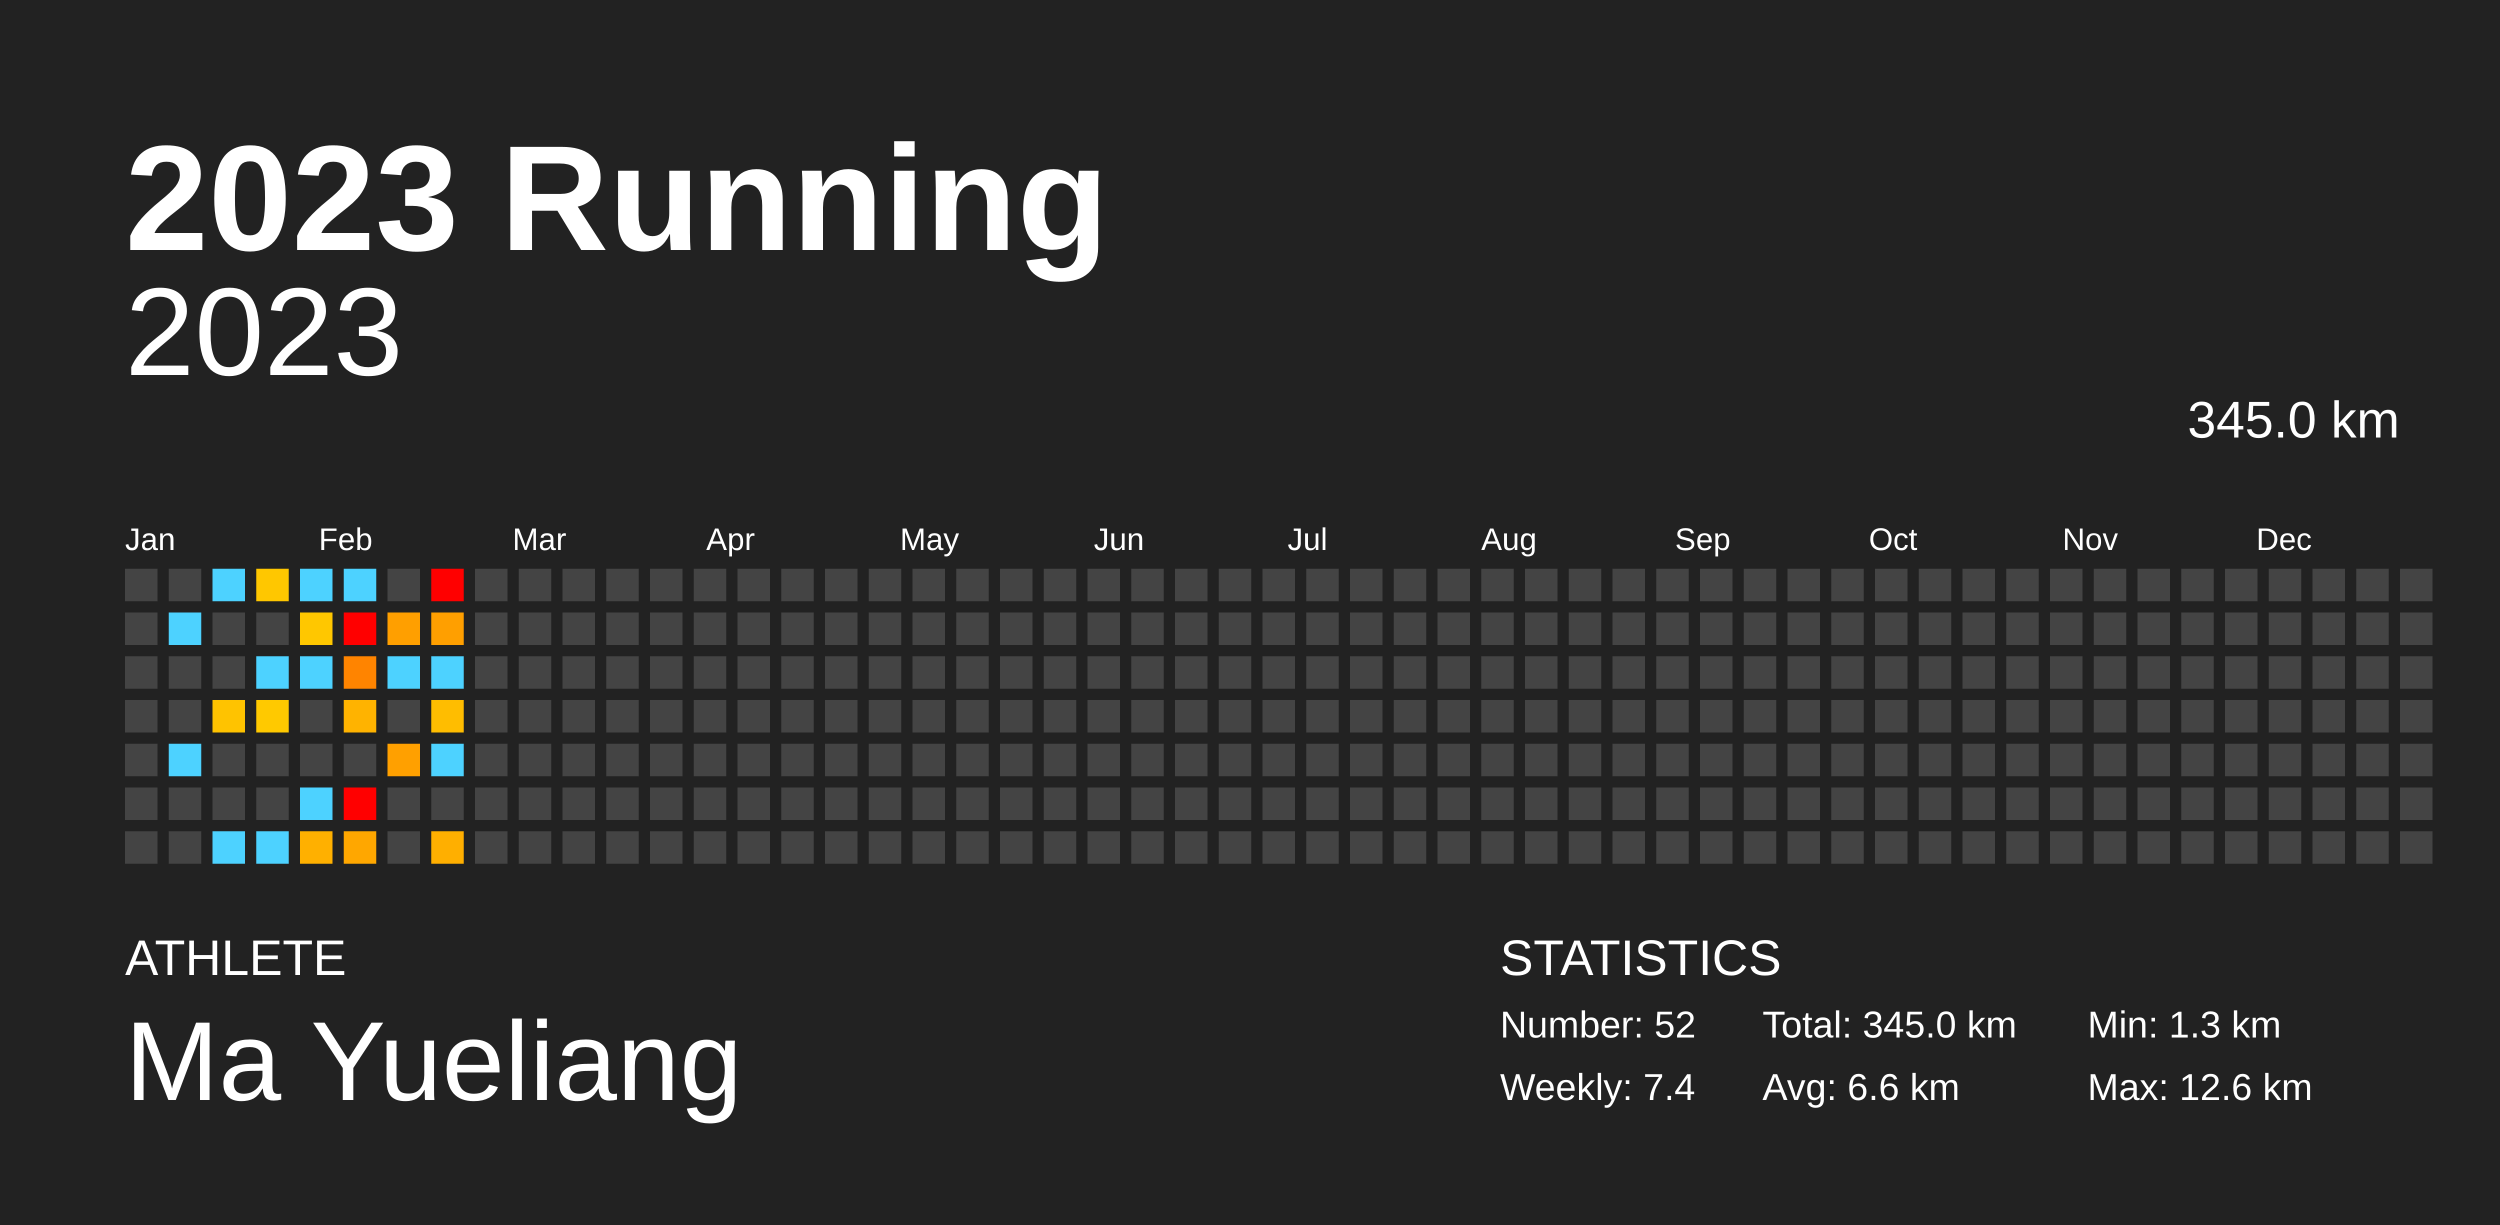
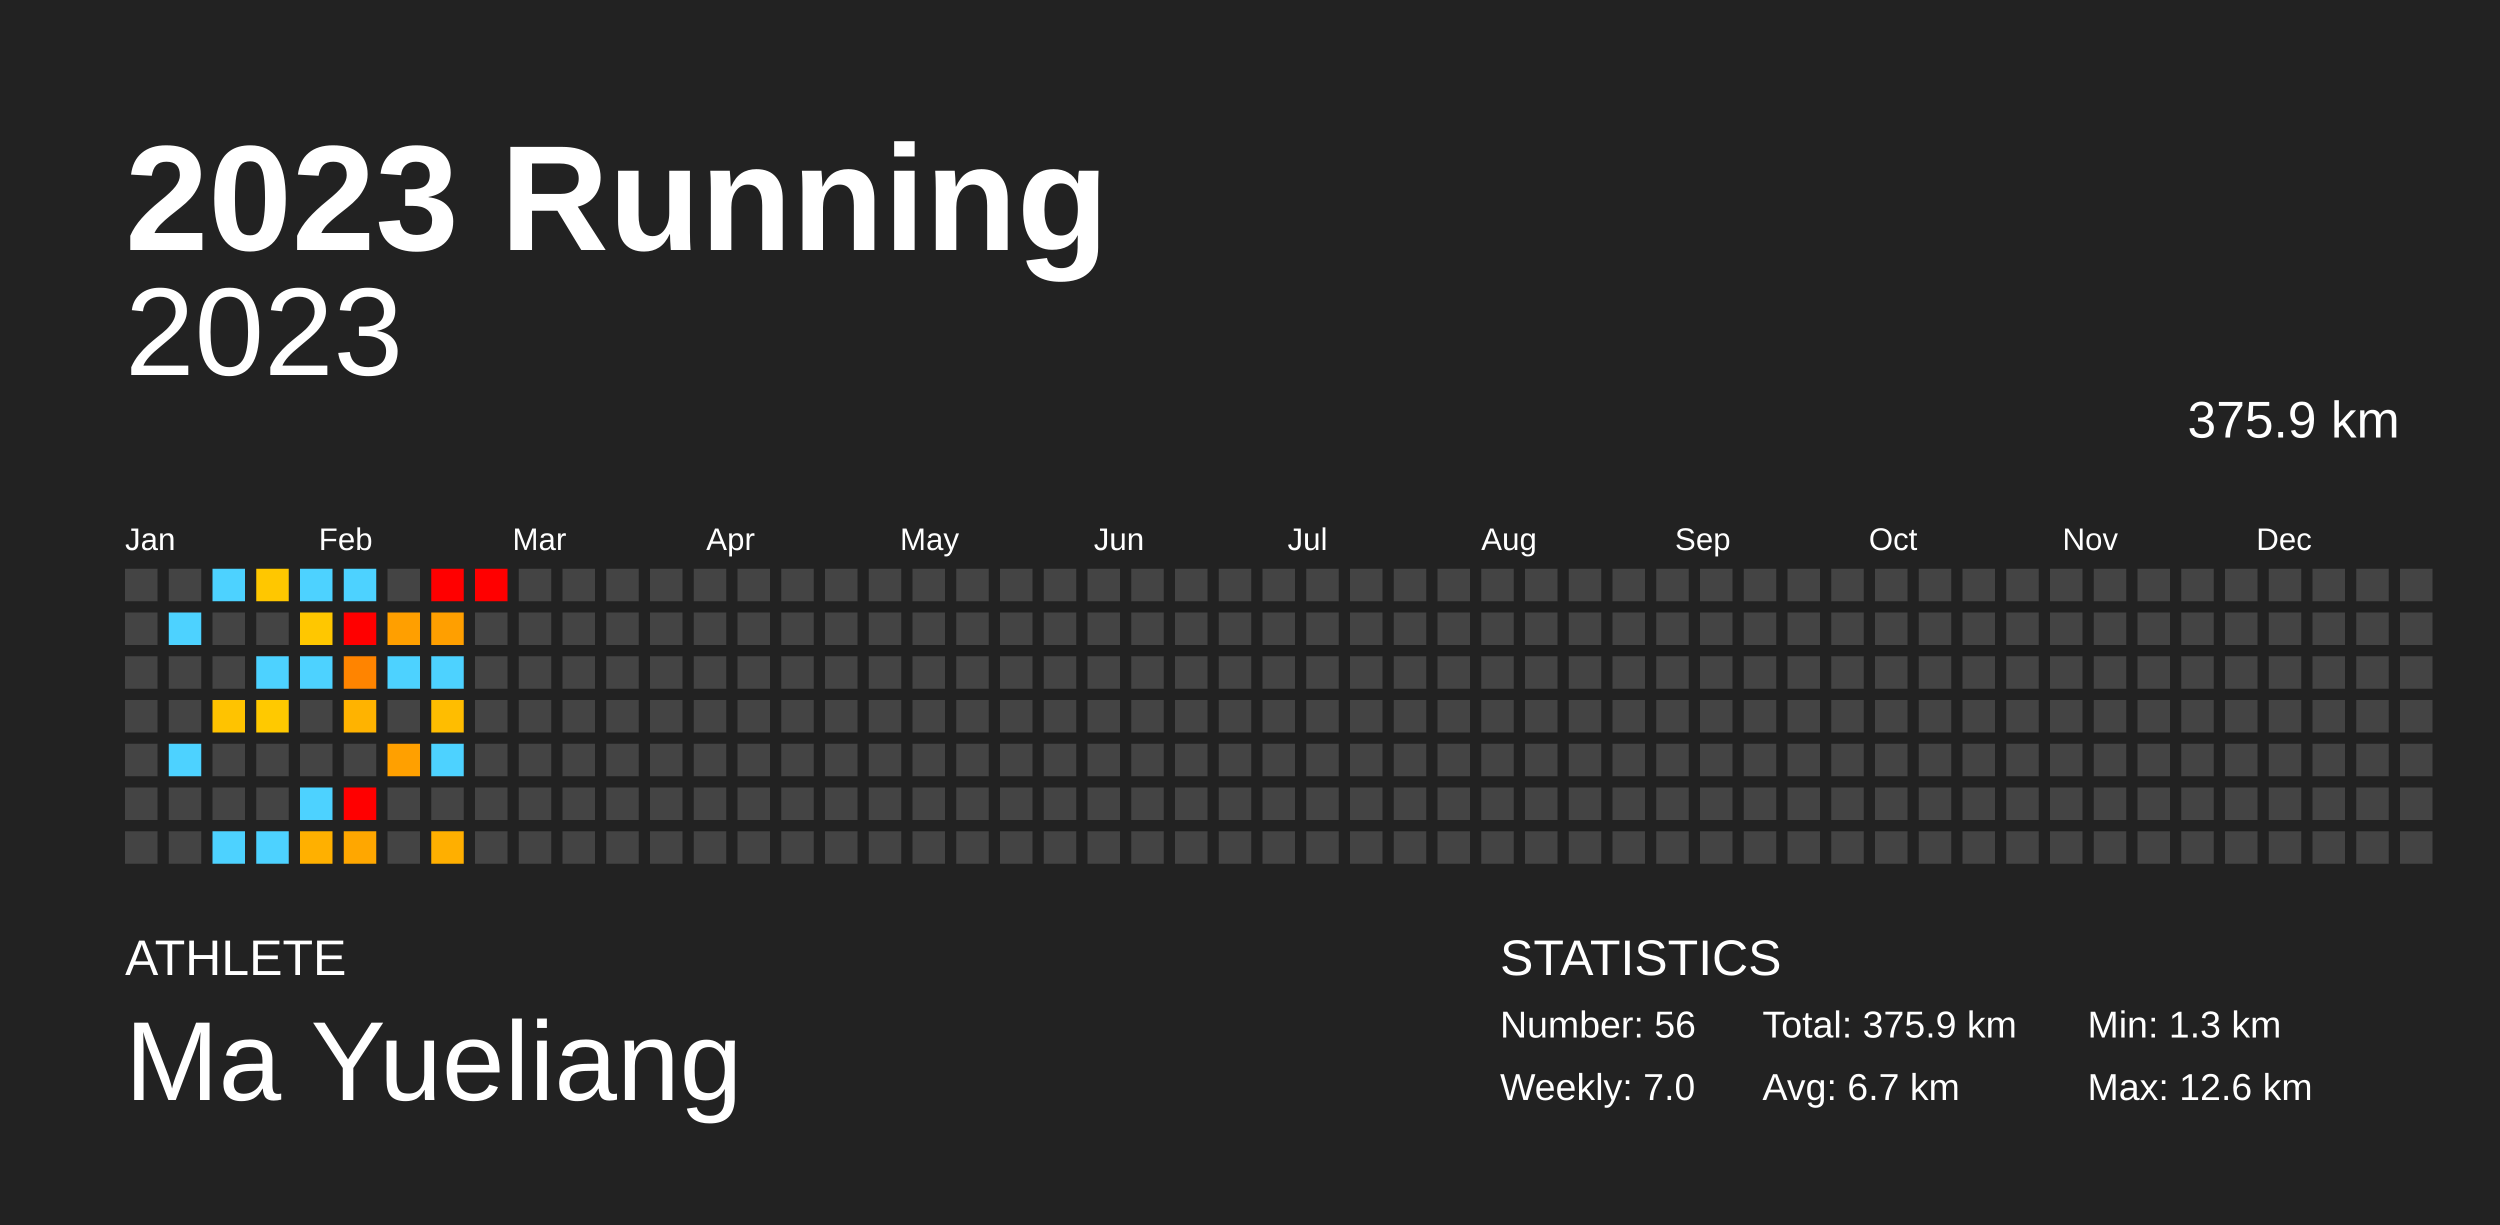
<svg xmlns="http://www.w3.org/2000/svg" baseProfile="full" height="98mm" version="1.1" viewBox="0,0,200,98" width="200mm">
  <defs />
  <rect fill="#222222" height="98" width="200" x="0" y="0" />
  <text fill="#FFFFFF" style="font-size:12px; font-family:Arial; font-weight:bold;" x="10" y="20">2023 Running</text>
  <text fill="#FFFFFF" style="font-size:4px; font-family:Arial" x="10" y="78">ATHLETE</text>
  <text fill="#FFFFFF" style="font-size:9px; font-family:Arial" x="10" y="88">Ma Yueliang</text>
  <text fill="#FFFFFF" style="font-size:4px; font-family:Arial" x="120" y="78">STATISTICS</text>
-   <text fill="#FFFFFF" style="font-size:3px; font-family:Arial" x="120" y="83">Number: 52</text>
-   <text fill="#FFFFFF" style="font-size:3px; font-family:Arial" x="120" y="88">Weekly: 7.4</text>
-   <text fill="#FFFFFF" style="font-size:3px; font-family:Arial" x="141" y="83">Total: 345.0 km</text>
-   <text fill="#FFFFFF" style="font-size:3px; font-family:Arial" x="141" y="88">Avg: 6.6 km</text>
+   <text fill="#FFFFFF" style="font-size:3px; font-family:Arial" x="120" y="83">Number: 56</text>
+   <text fill="#FFFFFF" style="font-size:3px; font-family:Arial" x="120" y="88">Weekly: 7.0</text>
+   <text fill="#FFFFFF" style="font-size:3px; font-family:Arial" x="141" y="83">Total: 375.9 km</text>
+   <text fill="#FFFFFF" style="font-size:3px; font-family:Arial" x="141" y="88">Avg: 6.7 km</text>
  <text fill="#FFFFFF" style="font-size:3px; font-family:Arial" x="167" y="83">Min: 1.3 km</text>
  <text fill="#FFFFFF" style="font-size:3px; font-family:Arial" x="167" y="88">Max: 12.6 km</text>
  <text alignment-baseline="hanging" fill="#FFFFFF" style="font-size:10.0px; font-family:Arial;" x="10" y="30">2023</text>
-   <text alignment-baseline="hanging" fill="#FFFFFF" style="font-size:4.125px; font-family:Arial;" x="175" y="35">345.0 km</text>
+   <text alignment-baseline="hanging" fill="#FFFFFF" style="font-size:4.125px; font-family:Arial;" x="175" y="35">375.9 km</text>
  <text fill="#FFFFFF" style="font-size:2.5px; font-family:Arial" x="10.0" y="44">Jan</text>
  <text fill="#FFFFFF" style="font-size:2.5px; font-family:Arial" x="25.5" y="44">Feb</text>
  <text fill="#FFFFFF" style="font-size:2.5px; font-family:Arial" x="41.0" y="44">Mar</text>
  <text fill="#FFFFFF" style="font-size:2.5px; font-family:Arial" x="56.5" y="44">Apr</text>
  <text fill="#FFFFFF" style="font-size:2.5px; font-family:Arial" x="72.0" y="44">May</text>
  <text fill="#FFFFFF" style="font-size:2.5px; font-family:Arial" x="87.5" y="44">Jun</text>
  <text fill="#FFFFFF" style="font-size:2.5px; font-family:Arial" x="103.0" y="44">Jul</text>
  <text fill="#FFFFFF" style="font-size:2.5px; font-family:Arial" x="118.5" y="44">Aug</text>
  <text fill="#FFFFFF" style="font-size:2.5px; font-family:Arial" x="134.0" y="44">Sep</text>
  <text fill="#FFFFFF" style="font-size:2.5px; font-family:Arial" x="149.5" y="44">Oct</text>
  <text fill="#FFFFFF" style="font-size:2.5px; font-family:Arial" x="165.0" y="44">Nov</text>
  <text fill="#FFFFFF" style="font-size:2.5px; font-family:Arial" x="180.5" y="44">Dec</text>
  <rect fill="#444444" height="2.6" width="2.6" x="10.0" y="45.5" />
  <rect fill="#444444" height="2.6" width="2.6" x="10.0" y="49.0" />
  <rect fill="#444444" height="2.6" width="2.6" x="10.0" y="52.5" />
  <rect fill="#444444" height="2.6" width="2.6" x="10.0" y="56.0" />
  <rect fill="#444444" height="2.6" width="2.6" x="10.0" y="59.5" />
  <rect fill="#444444" height="2.6" width="2.6" x="10.0" y="63.0" />
  <rect fill="#444444" height="2.6" width="2.6" x="10.0" y="66.5" />
  <rect fill="#444444" height="2.6" width="2.6" x="13.5" y="45.5" />
  <rect fill="#4dd2ff" height="2.6" width="2.6" x="13.5" y="49.0" />
  <rect fill="#444444" height="2.6" width="2.6" x="13.5" y="52.5" />
  <rect fill="#444444" height="2.6" width="2.6" x="13.5" y="56.0" />
  <rect fill="#4dd2ff" height="2.6" width="2.6" x="13.5" y="59.5" />
  <rect fill="#444444" height="2.6" width="2.6" x="13.5" y="63.0" />
  <rect fill="#444444" height="2.6" width="2.6" x="13.5" y="66.5" />
  <rect fill="#4dd2ff" height="2.6" width="2.6" x="17.0" y="45.5" />
  <rect fill="#444444" height="2.6" width="2.6" x="17.0" y="49.0" />
  <rect fill="#444444" height="2.6" width="2.6" x="17.0" y="52.5" />
  <rect fill="#ffc300" height="2.6" width="2.6" x="17.0" y="56.0" />
  <rect fill="#444444" height="2.6" width="2.6" x="17.0" y="59.5" />
  <rect fill="#444444" height="2.6" width="2.6" x="17.0" y="63.0" />
  <rect fill="#4dd2ff" height="2.6" width="2.6" x="17.0" y="66.5" />
  <rect fill="#ffc700" height="2.6" width="2.6" x="20.5" y="45.5" />
  <rect fill="#444444" height="2.6" width="2.6" x="20.5" y="49.0" />
  <rect fill="#4dd2ff" height="2.6" width="2.6" x="20.5" y="52.5" />
  <rect fill="#ffc900" height="2.6" width="2.6" x="20.5" y="56.0" />
  <rect fill="#444444" height="2.6" width="2.6" x="20.5" y="59.5" />
  <rect fill="#444444" height="2.6" width="2.6" x="20.5" y="63.0" />
  <rect fill="#4dd2ff" height="2.6" width="2.6" x="20.5" y="66.5" />
  <rect fill="#4dd2ff" height="2.6" width="2.6" x="24.0" y="45.5" />
  <rect fill="#ffc700" height="2.6" width="2.6" x="24.0" y="49.0" />
  <rect fill="#4dd2ff" height="2.6" width="2.6" x="24.0" y="52.5" />
  <rect fill="#444444" height="2.6" width="2.6" x="24.0" y="56.0" />
  <rect fill="#444444" height="2.6" width="2.6" x="24.0" y="59.5" />
  <rect fill="#4dd2ff" height="2.6" width="2.6" x="24.0" y="63.0" />
  <rect fill="#ffb000" height="2.6" width="2.6" x="24.0" y="66.5" />
  <rect fill="#4dd2ff" height="2.6" width="2.6" x="27.5" y="45.5" />
  <rect fill="red" height="2.6" width="2.6" x="27.5" y="49.0" />
  <rect fill="#ff8400" height="2.6" width="2.6" x="27.5" y="52.5" />
  <rect fill="#ffb300" height="2.6" width="2.6" x="27.5" y="56.0" />
  <rect fill="#444444" height="2.6" width="2.6" x="27.5" y="59.5" />
  <rect fill="red" height="2.6" width="2.6" x="27.5" y="63.0" />
  <rect fill="#ffa700" height="2.6" width="2.6" x="27.5" y="66.5" />
  <rect fill="#444444" height="2.6" width="2.6" x="31.0" y="45.5" />
  <rect fill="#ff9f00" height="2.6" width="2.6" x="31.0" y="49.0" />
  <rect fill="#4dd2ff" height="2.6" width="2.6" x="31.0" y="52.5" />
  <rect fill="#444444" height="2.6" width="2.6" x="31.0" y="56.0" />
  <rect fill="#ffa000" height="2.6" width="2.6" x="31.0" y="59.5" />
  <rect fill="#444444" height="2.6" width="2.6" x="31.0" y="63.0" />
  <rect fill="#444444" height="2.6" width="2.6" x="31.0" y="66.5" />
  <rect fill="red" height="2.6" width="2.6" x="34.5" y="45.5" />
  <rect fill="#ff9f00" height="2.6" width="2.6" x="34.5" y="49.0" />
  <rect fill="#4dd2ff" height="2.6" width="2.6" x="34.5" y="52.5" />
  <rect fill="#ffbd00" height="2.6" width="2.6" x="34.5" y="56.0" />
  <rect fill="#4dd2ff" height="2.6" width="2.6" x="34.5" y="59.5" />
  <rect fill="#444444" height="2.6" width="2.6" x="34.5" y="63.0" />
  <rect fill="#ffaf00" height="2.6" width="2.6" x="34.5" y="66.5" />
-   <rect fill="#444444" height="2.6" width="2.6" x="38.0" y="45.5" />
+   <rect fill="red" height="2.6" width="2.6" x="38.0" y="45.5" />
  <rect fill="#444444" height="2.6" width="2.6" x="38.0" y="49.0" />
  <rect fill="#444444" height="2.6" width="2.6" x="38.0" y="52.5" />
  <rect fill="#444444" height="2.6" width="2.6" x="38.0" y="56.0" />
  <rect fill="#444444" height="2.6" width="2.6" x="38.0" y="59.5" />
  <rect fill="#444444" height="2.6" width="2.6" x="38.0" y="63.0" />
  <rect fill="#444444" height="2.6" width="2.6" x="38.0" y="66.5" />
  <rect fill="#444444" height="2.6" width="2.6" x="41.5" y="45.5" />
  <rect fill="#444444" height="2.6" width="2.6" x="41.5" y="49.0" />
  <rect fill="#444444" height="2.6" width="2.6" x="41.5" y="52.5" />
  <rect fill="#444444" height="2.6" width="2.6" x="41.5" y="56.0" />
  <rect fill="#444444" height="2.6" width="2.6" x="41.5" y="59.5" />
  <rect fill="#444444" height="2.6" width="2.6" x="41.5" y="63.0" />
  <rect fill="#444444" height="2.6" width="2.6" x="41.5" y="66.5" />
  <rect fill="#444444" height="2.6" width="2.6" x="45.0" y="45.5" />
  <rect fill="#444444" height="2.6" width="2.6" x="45.0" y="49.0" />
  <rect fill="#444444" height="2.6" width="2.6" x="45.0" y="52.5" />
  <rect fill="#444444" height="2.6" width="2.6" x="45.0" y="56.0" />
  <rect fill="#444444" height="2.6" width="2.6" x="45.0" y="59.5" />
  <rect fill="#444444" height="2.6" width="2.6" x="45.0" y="63.0" />
  <rect fill="#444444" height="2.6" width="2.6" x="45.0" y="66.5" />
  <rect fill="#444444" height="2.6" width="2.6" x="48.5" y="45.5" />
  <rect fill="#444444" height="2.6" width="2.6" x="48.5" y="49.0" />
  <rect fill="#444444" height="2.6" width="2.6" x="48.5" y="52.5" />
  <rect fill="#444444" height="2.6" width="2.6" x="48.5" y="56.0" />
  <rect fill="#444444" height="2.6" width="2.6" x="48.5" y="59.5" />
  <rect fill="#444444" height="2.6" width="2.6" x="48.5" y="63.0" />
  <rect fill="#444444" height="2.6" width="2.6" x="48.5" y="66.5" />
  <rect fill="#444444" height="2.6" width="2.6" x="52.0" y="45.5" />
  <rect fill="#444444" height="2.6" width="2.6" x="52.0" y="49.0" />
  <rect fill="#444444" height="2.6" width="2.6" x="52.0" y="52.5" />
  <rect fill="#444444" height="2.6" width="2.6" x="52.0" y="56.0" />
  <rect fill="#444444" height="2.6" width="2.6" x="52.0" y="59.5" />
  <rect fill="#444444" height="2.6" width="2.6" x="52.0" y="63.0" />
  <rect fill="#444444" height="2.6" width="2.6" x="52.0" y="66.5" />
  <rect fill="#444444" height="2.6" width="2.6" x="55.5" y="45.5" />
  <rect fill="#444444" height="2.6" width="2.6" x="55.5" y="49.0" />
  <rect fill="#444444" height="2.6" width="2.6" x="55.5" y="52.5" />
  <rect fill="#444444" height="2.6" width="2.6" x="55.5" y="56.0" />
  <rect fill="#444444" height="2.6" width="2.6" x="55.5" y="59.5" />
  <rect fill="#444444" height="2.6" width="2.6" x="55.5" y="63.0" />
  <rect fill="#444444" height="2.6" width="2.6" x="55.5" y="66.5" />
  <rect fill="#444444" height="2.6" width="2.6" x="59.0" y="45.5" />
  <rect fill="#444444" height="2.6" width="2.6" x="59.0" y="49.0" />
  <rect fill="#444444" height="2.6" width="2.6" x="59.0" y="52.5" />
  <rect fill="#444444" height="2.6" width="2.6" x="59.0" y="56.0" />
  <rect fill="#444444" height="2.6" width="2.6" x="59.0" y="59.5" />
  <rect fill="#444444" height="2.6" width="2.6" x="59.0" y="63.0" />
  <rect fill="#444444" height="2.6" width="2.6" x="59.0" y="66.5" />
  <rect fill="#444444" height="2.6" width="2.6" x="62.5" y="45.5" />
  <rect fill="#444444" height="2.6" width="2.6" x="62.5" y="49.0" />
  <rect fill="#444444" height="2.6" width="2.6" x="62.5" y="52.5" />
  <rect fill="#444444" height="2.6" width="2.6" x="62.5" y="56.0" />
  <rect fill="#444444" height="2.6" width="2.6" x="62.5" y="59.5" />
  <rect fill="#444444" height="2.6" width="2.6" x="62.5" y="63.0" />
  <rect fill="#444444" height="2.6" width="2.6" x="62.5" y="66.5" />
  <rect fill="#444444" height="2.6" width="2.6" x="66.0" y="45.5" />
  <rect fill="#444444" height="2.6" width="2.6" x="66.0" y="49.0" />
  <rect fill="#444444" height="2.6" width="2.6" x="66.0" y="52.5" />
  <rect fill="#444444" height="2.6" width="2.6" x="66.0" y="56.0" />
  <rect fill="#444444" height="2.6" width="2.6" x="66.0" y="59.5" />
  <rect fill="#444444" height="2.6" width="2.6" x="66.0" y="63.0" />
  <rect fill="#444444" height="2.6" width="2.6" x="66.0" y="66.5" />
  <rect fill="#444444" height="2.6" width="2.6" x="69.5" y="45.5" />
  <rect fill="#444444" height="2.6" width="2.6" x="69.5" y="49.0" />
  <rect fill="#444444" height="2.6" width="2.6" x="69.5" y="52.5" />
  <rect fill="#444444" height="2.6" width="2.6" x="69.5" y="56.0" />
  <rect fill="#444444" height="2.6" width="2.6" x="69.5" y="59.5" />
  <rect fill="#444444" height="2.6" width="2.6" x="69.5" y="63.0" />
  <rect fill="#444444" height="2.6" width="2.6" x="69.5" y="66.5" />
  <rect fill="#444444" height="2.6" width="2.6" x="73.0" y="45.5" />
  <rect fill="#444444" height="2.6" width="2.6" x="73.0" y="49.0" />
  <rect fill="#444444" height="2.6" width="2.6" x="73.0" y="52.5" />
  <rect fill="#444444" height="2.6" width="2.6" x="73.0" y="56.0" />
  <rect fill="#444444" height="2.6" width="2.6" x="73.0" y="59.5" />
  <rect fill="#444444" height="2.6" width="2.6" x="73.0" y="63.0" />
  <rect fill="#444444" height="2.6" width="2.6" x="73.0" y="66.5" />
  <rect fill="#444444" height="2.6" width="2.6" x="76.5" y="45.5" />
  <rect fill="#444444" height="2.6" width="2.6" x="76.5" y="49.0" />
  <rect fill="#444444" height="2.6" width="2.6" x="76.5" y="52.5" />
  <rect fill="#444444" height="2.6" width="2.6" x="76.5" y="56.0" />
  <rect fill="#444444" height="2.6" width="2.6" x="76.5" y="59.5" />
  <rect fill="#444444" height="2.6" width="2.6" x="76.5" y="63.0" />
  <rect fill="#444444" height="2.6" width="2.6" x="76.5" y="66.5" />
  <rect fill="#444444" height="2.6" width="2.6" x="80.0" y="45.5" />
  <rect fill="#444444" height="2.6" width="2.6" x="80.0" y="49.0" />
  <rect fill="#444444" height="2.6" width="2.6" x="80.0" y="52.5" />
  <rect fill="#444444" height="2.6" width="2.6" x="80.0" y="56.0" />
  <rect fill="#444444" height="2.6" width="2.6" x="80.0" y="59.5" />
  <rect fill="#444444" height="2.6" width="2.6" x="80.0" y="63.0" />
  <rect fill="#444444" height="2.6" width="2.6" x="80.0" y="66.5" />
  <rect fill="#444444" height="2.6" width="2.6" x="83.5" y="45.5" />
  <rect fill="#444444" height="2.6" width="2.6" x="83.5" y="49.0" />
  <rect fill="#444444" height="2.6" width="2.6" x="83.5" y="52.5" />
  <rect fill="#444444" height="2.6" width="2.6" x="83.5" y="56.0" />
  <rect fill="#444444" height="2.6" width="2.6" x="83.5" y="59.5" />
  <rect fill="#444444" height="2.6" width="2.6" x="83.5" y="63.0" />
  <rect fill="#444444" height="2.6" width="2.6" x="83.5" y="66.5" />
  <rect fill="#444444" height="2.6" width="2.6" x="87.0" y="45.5" />
  <rect fill="#444444" height="2.6" width="2.6" x="87.0" y="49.0" />
  <rect fill="#444444" height="2.6" width="2.6" x="87.0" y="52.5" />
  <rect fill="#444444" height="2.6" width="2.6" x="87.0" y="56.0" />
  <rect fill="#444444" height="2.6" width="2.6" x="87.0" y="59.5" />
  <rect fill="#444444" height="2.6" width="2.6" x="87.0" y="63.0" />
  <rect fill="#444444" height="2.6" width="2.6" x="87.0" y="66.5" />
  <rect fill="#444444" height="2.6" width="2.6" x="90.5" y="45.5" />
  <rect fill="#444444" height="2.6" width="2.6" x="90.5" y="49.0" />
  <rect fill="#444444" height="2.6" width="2.6" x="90.5" y="52.5" />
  <rect fill="#444444" height="2.6" width="2.6" x="90.5" y="56.0" />
  <rect fill="#444444" height="2.6" width="2.6" x="90.5" y="59.5" />
  <rect fill="#444444" height="2.6" width="2.6" x="90.5" y="63.0" />
  <rect fill="#444444" height="2.6" width="2.6" x="90.5" y="66.5" />
  <rect fill="#444444" height="2.6" width="2.6" x="94.0" y="45.5" />
  <rect fill="#444444" height="2.6" width="2.6" x="94.0" y="49.0" />
  <rect fill="#444444" height="2.6" width="2.6" x="94.0" y="52.5" />
  <rect fill="#444444" height="2.6" width="2.6" x="94.0" y="56.0" />
  <rect fill="#444444" height="2.6" width="2.6" x="94.0" y="59.5" />
  <rect fill="#444444" height="2.6" width="2.6" x="94.0" y="63.0" />
  <rect fill="#444444" height="2.6" width="2.6" x="94.0" y="66.5" />
  <rect fill="#444444" height="2.6" width="2.6" x="97.5" y="45.5" />
  <rect fill="#444444" height="2.6" width="2.6" x="97.5" y="49.0" />
  <rect fill="#444444" height="2.6" width="2.6" x="97.5" y="52.5" />
  <rect fill="#444444" height="2.6" width="2.6" x="97.5" y="56.0" />
  <rect fill="#444444" height="2.6" width="2.6" x="97.5" y="59.5" />
  <rect fill="#444444" height="2.6" width="2.6" x="97.5" y="63.0" />
  <rect fill="#444444" height="2.6" width="2.6" x="97.5" y="66.5" />
  <rect fill="#444444" height="2.6" width="2.6" x="101.0" y="45.5" />
  <rect fill="#444444" height="2.6" width="2.6" x="101.0" y="49.0" />
  <rect fill="#444444" height="2.6" width="2.6" x="101.0" y="52.5" />
  <rect fill="#444444" height="2.6" width="2.6" x="101.0" y="56.0" />
  <rect fill="#444444" height="2.6" width="2.6" x="101.0" y="59.5" />
  <rect fill="#444444" height="2.6" width="2.6" x="101.0" y="63.0" />
  <rect fill="#444444" height="2.6" width="2.6" x="101.0" y="66.5" />
  <rect fill="#444444" height="2.6" width="2.6" x="104.5" y="45.5" />
  <rect fill="#444444" height="2.6" width="2.6" x="104.5" y="49.0" />
  <rect fill="#444444" height="2.6" width="2.6" x="104.5" y="52.5" />
  <rect fill="#444444" height="2.6" width="2.6" x="104.5" y="56.0" />
  <rect fill="#444444" height="2.6" width="2.6" x="104.5" y="59.5" />
  <rect fill="#444444" height="2.6" width="2.6" x="104.5" y="63.0" />
  <rect fill="#444444" height="2.6" width="2.6" x="104.5" y="66.5" />
  <rect fill="#444444" height="2.6" width="2.6" x="108.0" y="45.5" />
  <rect fill="#444444" height="2.6" width="2.6" x="108.0" y="49.0" />
  <rect fill="#444444" height="2.6" width="2.6" x="108.0" y="52.5" />
  <rect fill="#444444" height="2.6" width="2.6" x="108.0" y="56.0" />
  <rect fill="#444444" height="2.6" width="2.6" x="108.0" y="59.5" />
  <rect fill="#444444" height="2.6" width="2.6" x="108.0" y="63.0" />
  <rect fill="#444444" height="2.6" width="2.6" x="108.0" y="66.5" />
  <rect fill="#444444" height="2.6" width="2.6" x="111.5" y="45.5" />
  <rect fill="#444444" height="2.6" width="2.6" x="111.5" y="49.0" />
  <rect fill="#444444" height="2.6" width="2.6" x="111.5" y="52.5" />
  <rect fill="#444444" height="2.6" width="2.6" x="111.5" y="56.0" />
  <rect fill="#444444" height="2.6" width="2.6" x="111.5" y="59.5" />
  <rect fill="#444444" height="2.6" width="2.6" x="111.5" y="63.0" />
  <rect fill="#444444" height="2.6" width="2.6" x="111.5" y="66.5" />
  <rect fill="#444444" height="2.6" width="2.6" x="115.0" y="45.5" />
  <rect fill="#444444" height="2.6" width="2.6" x="115.0" y="49.0" />
  <rect fill="#444444" height="2.6" width="2.6" x="115.0" y="52.5" />
  <rect fill="#444444" height="2.6" width="2.6" x="115.0" y="56.0" />
  <rect fill="#444444" height="2.6" width="2.6" x="115.0" y="59.5" />
  <rect fill="#444444" height="2.6" width="2.6" x="115.0" y="63.0" />
  <rect fill="#444444" height="2.6" width="2.6" x="115.0" y="66.5" />
  <rect fill="#444444" height="2.6" width="2.6" x="118.5" y="45.5" />
  <rect fill="#444444" height="2.6" width="2.6" x="118.5" y="49.0" />
  <rect fill="#444444" height="2.6" width="2.6" x="118.5" y="52.5" />
  <rect fill="#444444" height="2.6" width="2.6" x="118.5" y="56.0" />
  <rect fill="#444444" height="2.6" width="2.6" x="118.5" y="59.5" />
  <rect fill="#444444" height="2.6" width="2.6" x="118.5" y="63.0" />
  <rect fill="#444444" height="2.6" width="2.6" x="118.5" y="66.5" />
  <rect fill="#444444" height="2.6" width="2.6" x="122.0" y="45.5" />
  <rect fill="#444444" height="2.6" width="2.6" x="122.0" y="49.0" />
  <rect fill="#444444" height="2.6" width="2.6" x="122.0" y="52.5" />
  <rect fill="#444444" height="2.6" width="2.6" x="122.0" y="56.0" />
  <rect fill="#444444" height="2.6" width="2.6" x="122.0" y="59.5" />
  <rect fill="#444444" height="2.6" width="2.6" x="122.0" y="63.0" />
  <rect fill="#444444" height="2.6" width="2.6" x="122.0" y="66.5" />
  <rect fill="#444444" height="2.6" width="2.6" x="125.5" y="45.5" />
  <rect fill="#444444" height="2.6" width="2.6" x="125.5" y="49.0" />
  <rect fill="#444444" height="2.6" width="2.6" x="125.5" y="52.5" />
  <rect fill="#444444" height="2.6" width="2.6" x="125.5" y="56.0" />
  <rect fill="#444444" height="2.6" width="2.6" x="125.5" y="59.5" />
  <rect fill="#444444" height="2.6" width="2.6" x="125.5" y="63.0" />
  <rect fill="#444444" height="2.6" width="2.6" x="125.5" y="66.5" />
  <rect fill="#444444" height="2.6" width="2.6" x="129.0" y="45.5" />
  <rect fill="#444444" height="2.6" width="2.6" x="129.0" y="49.0" />
  <rect fill="#444444" height="2.6" width="2.6" x="129.0" y="52.5" />
  <rect fill="#444444" height="2.6" width="2.6" x="129.0" y="56.0" />
  <rect fill="#444444" height="2.6" width="2.6" x="129.0" y="59.5" />
  <rect fill="#444444" height="2.6" width="2.6" x="129.0" y="63.0" />
  <rect fill="#444444" height="2.6" width="2.6" x="129.0" y="66.5" />
  <rect fill="#444444" height="2.6" width="2.6" x="132.5" y="45.5" />
  <rect fill="#444444" height="2.6" width="2.6" x="132.5" y="49.0" />
  <rect fill="#444444" height="2.6" width="2.6" x="132.5" y="52.5" />
  <rect fill="#444444" height="2.6" width="2.6" x="132.5" y="56.0" />
  <rect fill="#444444" height="2.6" width="2.6" x="132.5" y="59.5" />
  <rect fill="#444444" height="2.6" width="2.6" x="132.5" y="63.0" />
  <rect fill="#444444" height="2.6" width="2.6" x="132.5" y="66.5" />
  <rect fill="#444444" height="2.6" width="2.6" x="136.0" y="45.5" />
  <rect fill="#444444" height="2.6" width="2.6" x="136.0" y="49.0" />
  <rect fill="#444444" height="2.6" width="2.6" x="136.0" y="52.5" />
  <rect fill="#444444" height="2.6" width="2.6" x="136.0" y="56.0" />
  <rect fill="#444444" height="2.6" width="2.6" x="136.0" y="59.5" />
  <rect fill="#444444" height="2.6" width="2.6" x="136.0" y="63.0" />
  <rect fill="#444444" height="2.6" width="2.6" x="136.0" y="66.5" />
  <rect fill="#444444" height="2.6" width="2.6" x="139.5" y="45.5" />
  <rect fill="#444444" height="2.6" width="2.6" x="139.5" y="49.0" />
  <rect fill="#444444" height="2.6" width="2.6" x="139.5" y="52.5" />
  <rect fill="#444444" height="2.6" width="2.6" x="139.5" y="56.0" />
  <rect fill="#444444" height="2.6" width="2.6" x="139.5" y="59.5" />
  <rect fill="#444444" height="2.6" width="2.6" x="139.5" y="63.0" />
  <rect fill="#444444" height="2.6" width="2.6" x="139.5" y="66.5" />
  <rect fill="#444444" height="2.6" width="2.6" x="143.0" y="45.5" />
  <rect fill="#444444" height="2.6" width="2.6" x="143.0" y="49.0" />
  <rect fill="#444444" height="2.6" width="2.6" x="143.0" y="52.5" />
  <rect fill="#444444" height="2.6" width="2.6" x="143.0" y="56.0" />
  <rect fill="#444444" height="2.6" width="2.6" x="143.0" y="59.5" />
  <rect fill="#444444" height="2.6" width="2.6" x="143.0" y="63.0" />
  <rect fill="#444444" height="2.6" width="2.6" x="143.0" y="66.5" />
  <rect fill="#444444" height="2.6" width="2.6" x="146.5" y="45.5" />
  <rect fill="#444444" height="2.6" width="2.6" x="146.5" y="49.0" />
  <rect fill="#444444" height="2.6" width="2.6" x="146.5" y="52.5" />
  <rect fill="#444444" height="2.6" width="2.6" x="146.5" y="56.0" />
  <rect fill="#444444" height="2.6" width="2.6" x="146.5" y="59.5" />
  <rect fill="#444444" height="2.6" width="2.6" x="146.5" y="63.0" />
  <rect fill="#444444" height="2.6" width="2.6" x="146.5" y="66.5" />
  <rect fill="#444444" height="2.6" width="2.6" x="150.0" y="45.5" />
  <rect fill="#444444" height="2.6" width="2.6" x="150.0" y="49.0" />
  <rect fill="#444444" height="2.6" width="2.6" x="150.0" y="52.5" />
  <rect fill="#444444" height="2.6" width="2.6" x="150.0" y="56.0" />
  <rect fill="#444444" height="2.6" width="2.6" x="150.0" y="59.5" />
  <rect fill="#444444" height="2.6" width="2.6" x="150.0" y="63.0" />
  <rect fill="#444444" height="2.6" width="2.6" x="150.0" y="66.5" />
  <rect fill="#444444" height="2.6" width="2.6" x="153.5" y="45.5" />
  <rect fill="#444444" height="2.6" width="2.6" x="153.5" y="49.0" />
  <rect fill="#444444" height="2.6" width="2.6" x="153.5" y="52.5" />
  <rect fill="#444444" height="2.6" width="2.6" x="153.5" y="56.0" />
  <rect fill="#444444" height="2.6" width="2.6" x="153.5" y="59.5" />
  <rect fill="#444444" height="2.6" width="2.6" x="153.5" y="63.0" />
  <rect fill="#444444" height="2.6" width="2.6" x="153.5" y="66.5" />
  <rect fill="#444444" height="2.6" width="2.6" x="157.0" y="45.5" />
  <rect fill="#444444" height="2.6" width="2.6" x="157.0" y="49.0" />
  <rect fill="#444444" height="2.6" width="2.6" x="157.0" y="52.5" />
  <rect fill="#444444" height="2.6" width="2.6" x="157.0" y="56.0" />
  <rect fill="#444444" height="2.6" width="2.6" x="157.0" y="59.5" />
  <rect fill="#444444" height="2.6" width="2.6" x="157.0" y="63.0" />
  <rect fill="#444444" height="2.6" width="2.6" x="157.0" y="66.5" />
  <rect fill="#444444" height="2.6" width="2.6" x="160.5" y="45.5" />
  <rect fill="#444444" height="2.6" width="2.6" x="160.5" y="49.0" />
  <rect fill="#444444" height="2.6" width="2.6" x="160.5" y="52.5" />
  <rect fill="#444444" height="2.6" width="2.6" x="160.5" y="56.0" />
  <rect fill="#444444" height="2.6" width="2.6" x="160.5" y="59.5" />
  <rect fill="#444444" height="2.6" width="2.6" x="160.5" y="63.0" />
  <rect fill="#444444" height="2.6" width="2.6" x="160.5" y="66.5" />
  <rect fill="#444444" height="2.6" width="2.6" x="164.0" y="45.5" />
  <rect fill="#444444" height="2.6" width="2.6" x="164.0" y="49.0" />
  <rect fill="#444444" height="2.6" width="2.6" x="164.0" y="52.5" />
  <rect fill="#444444" height="2.6" width="2.6" x="164.0" y="56.0" />
  <rect fill="#444444" height="2.6" width="2.6" x="164.0" y="59.5" />
  <rect fill="#444444" height="2.6" width="2.6" x="164.0" y="63.0" />
  <rect fill="#444444" height="2.6" width="2.6" x="164.0" y="66.5" />
  <rect fill="#444444" height="2.6" width="2.6" x="167.5" y="45.5" />
  <rect fill="#444444" height="2.6" width="2.6" x="167.5" y="49.0" />
  <rect fill="#444444" height="2.6" width="2.6" x="167.5" y="52.5" />
  <rect fill="#444444" height="2.6" width="2.6" x="167.5" y="56.0" />
  <rect fill="#444444" height="2.6" width="2.6" x="167.5" y="59.5" />
  <rect fill="#444444" height="2.6" width="2.6" x="167.5" y="63.0" />
  <rect fill="#444444" height="2.6" width="2.6" x="167.5" y="66.5" />
  <rect fill="#444444" height="2.6" width="2.6" x="171.0" y="45.5" />
  <rect fill="#444444" height="2.6" width="2.6" x="171.0" y="49.0" />
  <rect fill="#444444" height="2.6" width="2.6" x="171.0" y="52.5" />
  <rect fill="#444444" height="2.6" width="2.6" x="171.0" y="56.0" />
  <rect fill="#444444" height="2.6" width="2.6" x="171.0" y="59.5" />
  <rect fill="#444444" height="2.6" width="2.6" x="171.0" y="63.0" />
  <rect fill="#444444" height="2.6" width="2.6" x="171.0" y="66.5" />
  <rect fill="#444444" height="2.6" width="2.6" x="174.5" y="45.5" />
  <rect fill="#444444" height="2.6" width="2.6" x="174.5" y="49.0" />
  <rect fill="#444444" height="2.6" width="2.6" x="174.5" y="52.5" />
  <rect fill="#444444" height="2.6" width="2.6" x="174.5" y="56.0" />
  <rect fill="#444444" height="2.6" width="2.6" x="174.5" y="59.5" />
  <rect fill="#444444" height="2.6" width="2.6" x="174.5" y="63.0" />
  <rect fill="#444444" height="2.6" width="2.6" x="174.5" y="66.5" />
  <rect fill="#444444" height="2.6" width="2.6" x="178.0" y="45.5" />
  <rect fill="#444444" height="2.6" width="2.6" x="178.0" y="49.0" />
  <rect fill="#444444" height="2.6" width="2.6" x="178.0" y="52.5" />
  <rect fill="#444444" height="2.6" width="2.6" x="178.0" y="56.0" />
  <rect fill="#444444" height="2.6" width="2.6" x="178.0" y="59.5" />
  <rect fill="#444444" height="2.6" width="2.6" x="178.0" y="63.0" />
  <rect fill="#444444" height="2.6" width="2.6" x="178.0" y="66.5" />
  <rect fill="#444444" height="2.6" width="2.6" x="181.5" y="45.5" />
  <rect fill="#444444" height="2.6" width="2.6" x="181.5" y="49.0" />
  <rect fill="#444444" height="2.6" width="2.6" x="181.5" y="52.5" />
  <rect fill="#444444" height="2.6" width="2.6" x="181.5" y="56.0" />
  <rect fill="#444444" height="2.6" width="2.6" x="181.5" y="59.5" />
  <rect fill="#444444" height="2.6" width="2.6" x="181.5" y="63.0" />
  <rect fill="#444444" height="2.6" width="2.6" x="181.5" y="66.5" />
  <rect fill="#444444" height="2.6" width="2.6" x="185.0" y="45.5" />
  <rect fill="#444444" height="2.6" width="2.6" x="185.0" y="49.0" />
  <rect fill="#444444" height="2.6" width="2.6" x="185.0" y="52.5" />
  <rect fill="#444444" height="2.6" width="2.6" x="185.0" y="56.0" />
  <rect fill="#444444" height="2.6" width="2.6" x="185.0" y="59.5" />
  <rect fill="#444444" height="2.6" width="2.6" x="185.0" y="63.0" />
  <rect fill="#444444" height="2.6" width="2.6" x="185.0" y="66.5" />
  <rect fill="#444444" height="2.6" width="2.6" x="188.5" y="45.5" />
  <rect fill="#444444" height="2.6" width="2.6" x="188.5" y="49.0" />
  <rect fill="#444444" height="2.6" width="2.6" x="188.5" y="52.5" />
  <rect fill="#444444" height="2.6" width="2.6" x="188.5" y="56.0" />
  <rect fill="#444444" height="2.6" width="2.6" x="188.5" y="59.5" />
  <rect fill="#444444" height="2.6" width="2.6" x="188.5" y="63.0" />
  <rect fill="#444444" height="2.6" width="2.6" x="188.5" y="66.5" />
  <rect fill="#444444" height="2.6" width="2.6" x="192.0" y="45.5" />
  <rect fill="#444444" height="2.6" width="2.6" x="192.0" y="49.0" />
  <rect fill="#444444" height="2.6" width="2.6" x="192.0" y="52.5" />
  <rect fill="#444444" height="2.6" width="2.6" x="192.0" y="56.0" />
  <rect fill="#444444" height="2.6" width="2.6" x="192.0" y="59.5" />
  <rect fill="#444444" height="2.6" width="2.6" x="192.0" y="63.0" />
  <rect fill="#444444" height="2.6" width="2.6" x="192.0" y="66.5" />
</svg>
